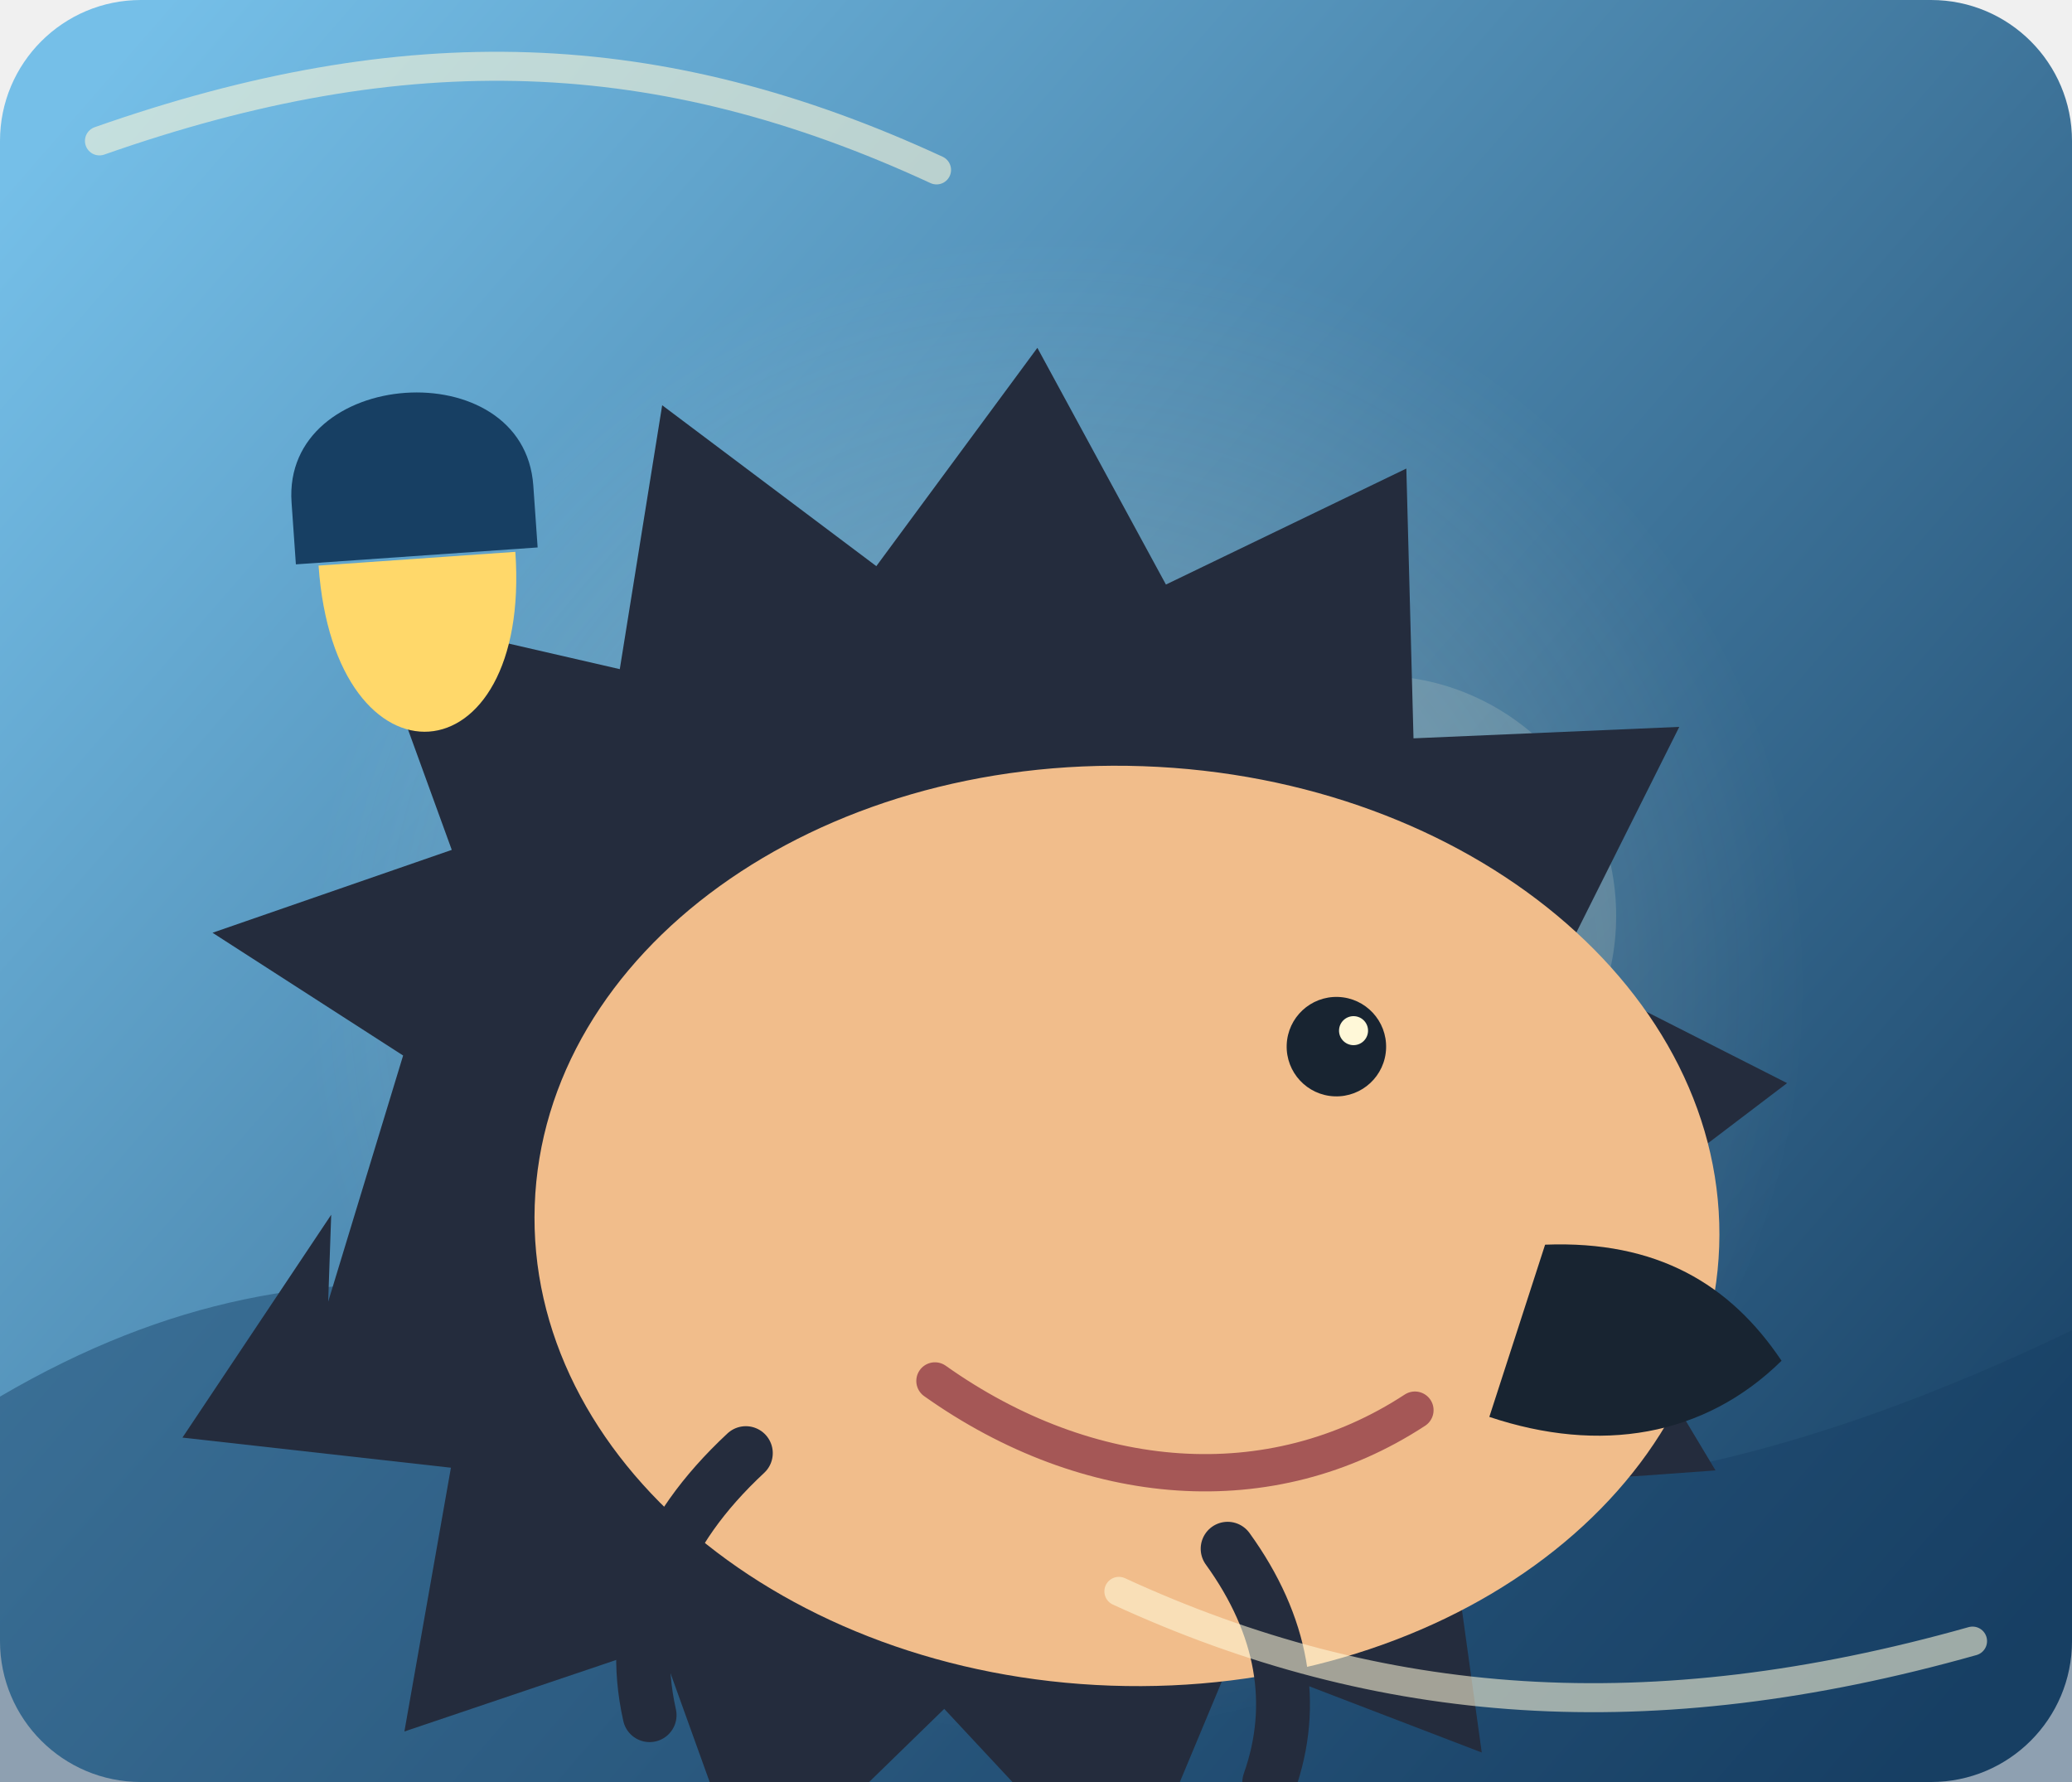
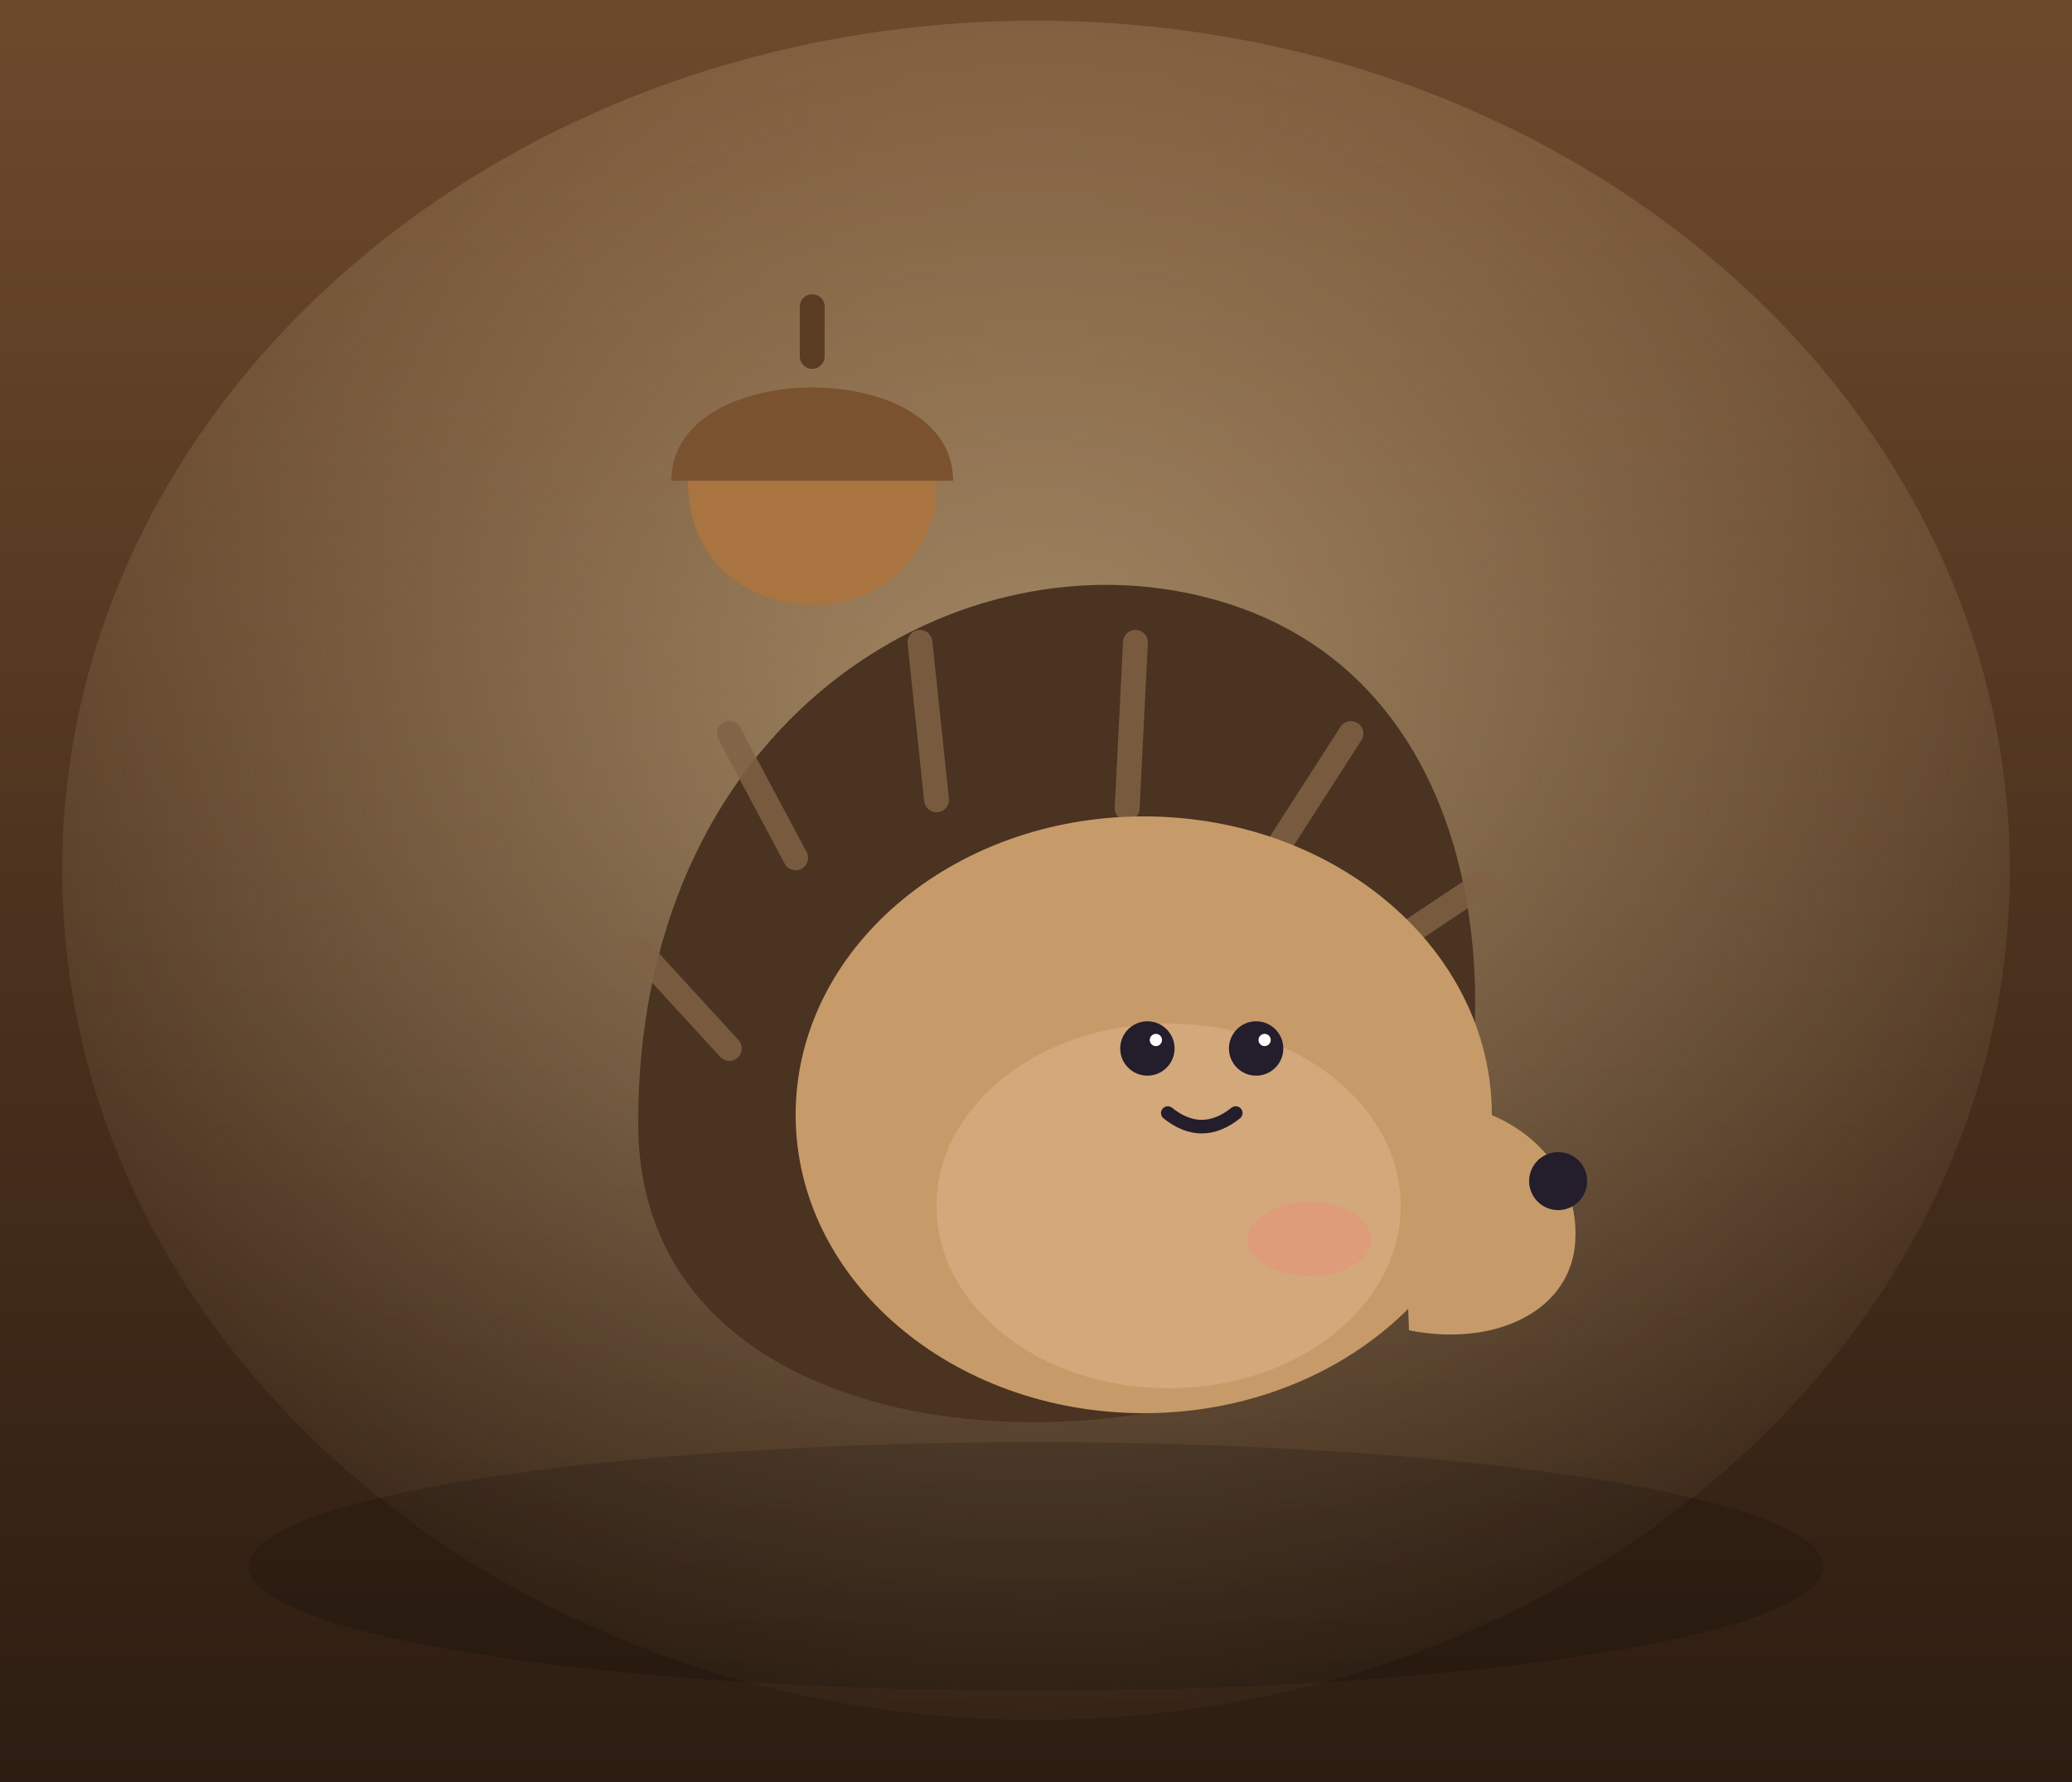
- <svg xmlns="http://www.w3.org/2000/svg" viewBox="0 0 500 430" role="img" aria-labelledby="title desc">
+ <svg xmlns="http://www.w3.org/2000/svg" viewBox="0 0 500 430">
  <defs>
-     <linearGradient id="bg" x1="24" y1="18" x2="476" y2="412" gradientUnits="userSpaceOnUse">
-       <stop stop-color="#75bfe8" />
-       <stop offset="1" stop-color="#173f63" />
+     <linearGradient id="bg" x1="0" y1="0" x2="0" y2="1">
+       <stop stop-color="#6e4a2c" />
+       <stop offset="1" stop-color="#2c1c11" />
    </linearGradient>
-     <radialGradient id="glow">
-       <stop stop-color="#fff8d8" stop-opacity=".72" />
-       <stop offset="1" stop-color="#fff8d8" stop-opacity="0" />
+     <radialGradient id="spot" cx=".5" cy=".42" r=".62">
+       <stop stop-color="#f3d9a8" stop-opacity=".5" />
+       <stop offset="1" stop-color="#f3d9a8" stop-opacity="0" />
    </radialGradient>
  </defs>
-   <rect width="500" height="430" rx="34" fill="url(#bg)" />
-   <circle cx="266" cy="250" r="55" fill="#ffd86a" opacity=".22" />
-   <circle cx="332" cy="221" r="58" fill="#fff8d8" opacity=".16" />
-   <path d="M0 337c82-48 146-23 235 4 96 29 167 27 265-20v109H0Z" fill="#173f63" opacity=".45" />
-   <circle cx="255" cy="238" r="180" fill="url(#glow)" opacity=".38" />
-   <g transform="translate(250 208) rotate(2) scale(1 1)">
-     <path d="M-167 112-151 52l-47-28 57-22-23-57 62 12 8-64 53 37 37-54 33 56 57-30 4 65 64-5-27 59 56 26-49 40 35 54-65 7 11 63-61-21-23 61-46-46-45 47-24-60-61 23 9-64-65-5 34-55Z" fill="#242c3d" />
-     <ellipse cx="25" cy="87" rx="143" ry="111" fill="#f1bd8b" />
-     <circle cx="74" cy="42" r="12" fill="#182431" />
-     <circle cx="78" cy="38" r="3.5" fill="#fff8d8" />
-     <path d="M126 88c27-2 45 8 58 26-18 19-43 24-70 16Z" fill="#182431" />
-     <path d="M-20 126c38 25 82 27 116 3" fill="none" stroke="#a55756" stroke-width="9" stroke-linecap="round" />
-     <path d="M-65 145c-20 20-27 41-21 64M52 164c14 18 18 37 12 56" fill="none" stroke="#242c3d" stroke-width="13" stroke-linecap="round" />
+   <rect width="500" height="430" fill="url(#bg)" />
+   <ellipse cx="250" cy="210" rx="235" ry="205" fill="url(#spot)" />
+   <ellipse cx="250" cy="378" rx="190" ry="30" fill="#000" opacity=".16" />
+   <g transform="translate(250 235) rotate(0) scale(1)">
+     <path d="M-96 36C-96-58-24-104 36-92 116-76 116 24 92 70 64 122-96 130-96 36Z" fill="#4a3320" />
+     <g stroke="#806244" stroke-width="6" stroke-linecap="round" opacity=".85">
+       <path d="M-74 18-96-6M-58-28-74-58M-24-42-28-80M22-40 24-80M58-30 76-58M84-6 108-22" />
+     </g>
+     <ellipse cx="26" cy="34" rx="84" ry="72" fill="#c79a6a" />
+     <ellipse cx="32" cy="56" rx="56" ry="44" fill="#dcb789" opacity=".55" />
+     <path d="M88 30c30 0 44 18 42 36-2 16-20 24-40 20Z" fill="#c79a6a" />
+     <circle cx="126" cy="50" r="7" fill="#241d2b" />
+     <ellipse cx="66" cy="64" rx="15" ry="9" fill="#ea8f7a" opacity=".5" />
+     <g transform="translate(40 18) scale(.82)">
+       <circle cx="-16" cy="0" r="8" fill="#241d2b" />
+       <circle cx="16" cy="0" r="8" fill="#241d2b" />
+       <circle cx="-13.5" cy="-2.5" r="1.8" fill="#fff" />
+       <circle cx="18.5" cy="-2.5" r="1.8" fill="#fff" />
+       <path d="M-10 19q10 8 20 0" fill="none" stroke="#241d2b" stroke-width="4" stroke-linecap="round" />
+     </g>
  </g>
-   <g transform="translate(100 126) rotate(-4) scale(.68)">
-     <path d="M-43-10c0-48 86-48 86 0v22h-86Z" fill="#173f63" />
-     <path d="M-35 13h70c0 82-70 82-70 0Z" fill="#ffd86a" />
+   <g transform="translate(196 112)">
+     <path d="M-34 4c0-30 68-30 68 0Z" fill="#7a5230" />
+     <path d="M-30 4h60c0 40-60 40-60 0Z" fill="#a9743f" />
+     <path d="M0-26v-12" stroke="#5a3c22" stroke-width="6" stroke-linecap="round" />
  </g>
-   <path d="M24 34c74-26 135-24 202 7M476 396c-78 22-143 17-206-12" fill="none" stroke="#fff8d8" stroke-width="7" stroke-linecap="round" opacity=".58" />
</svg>
